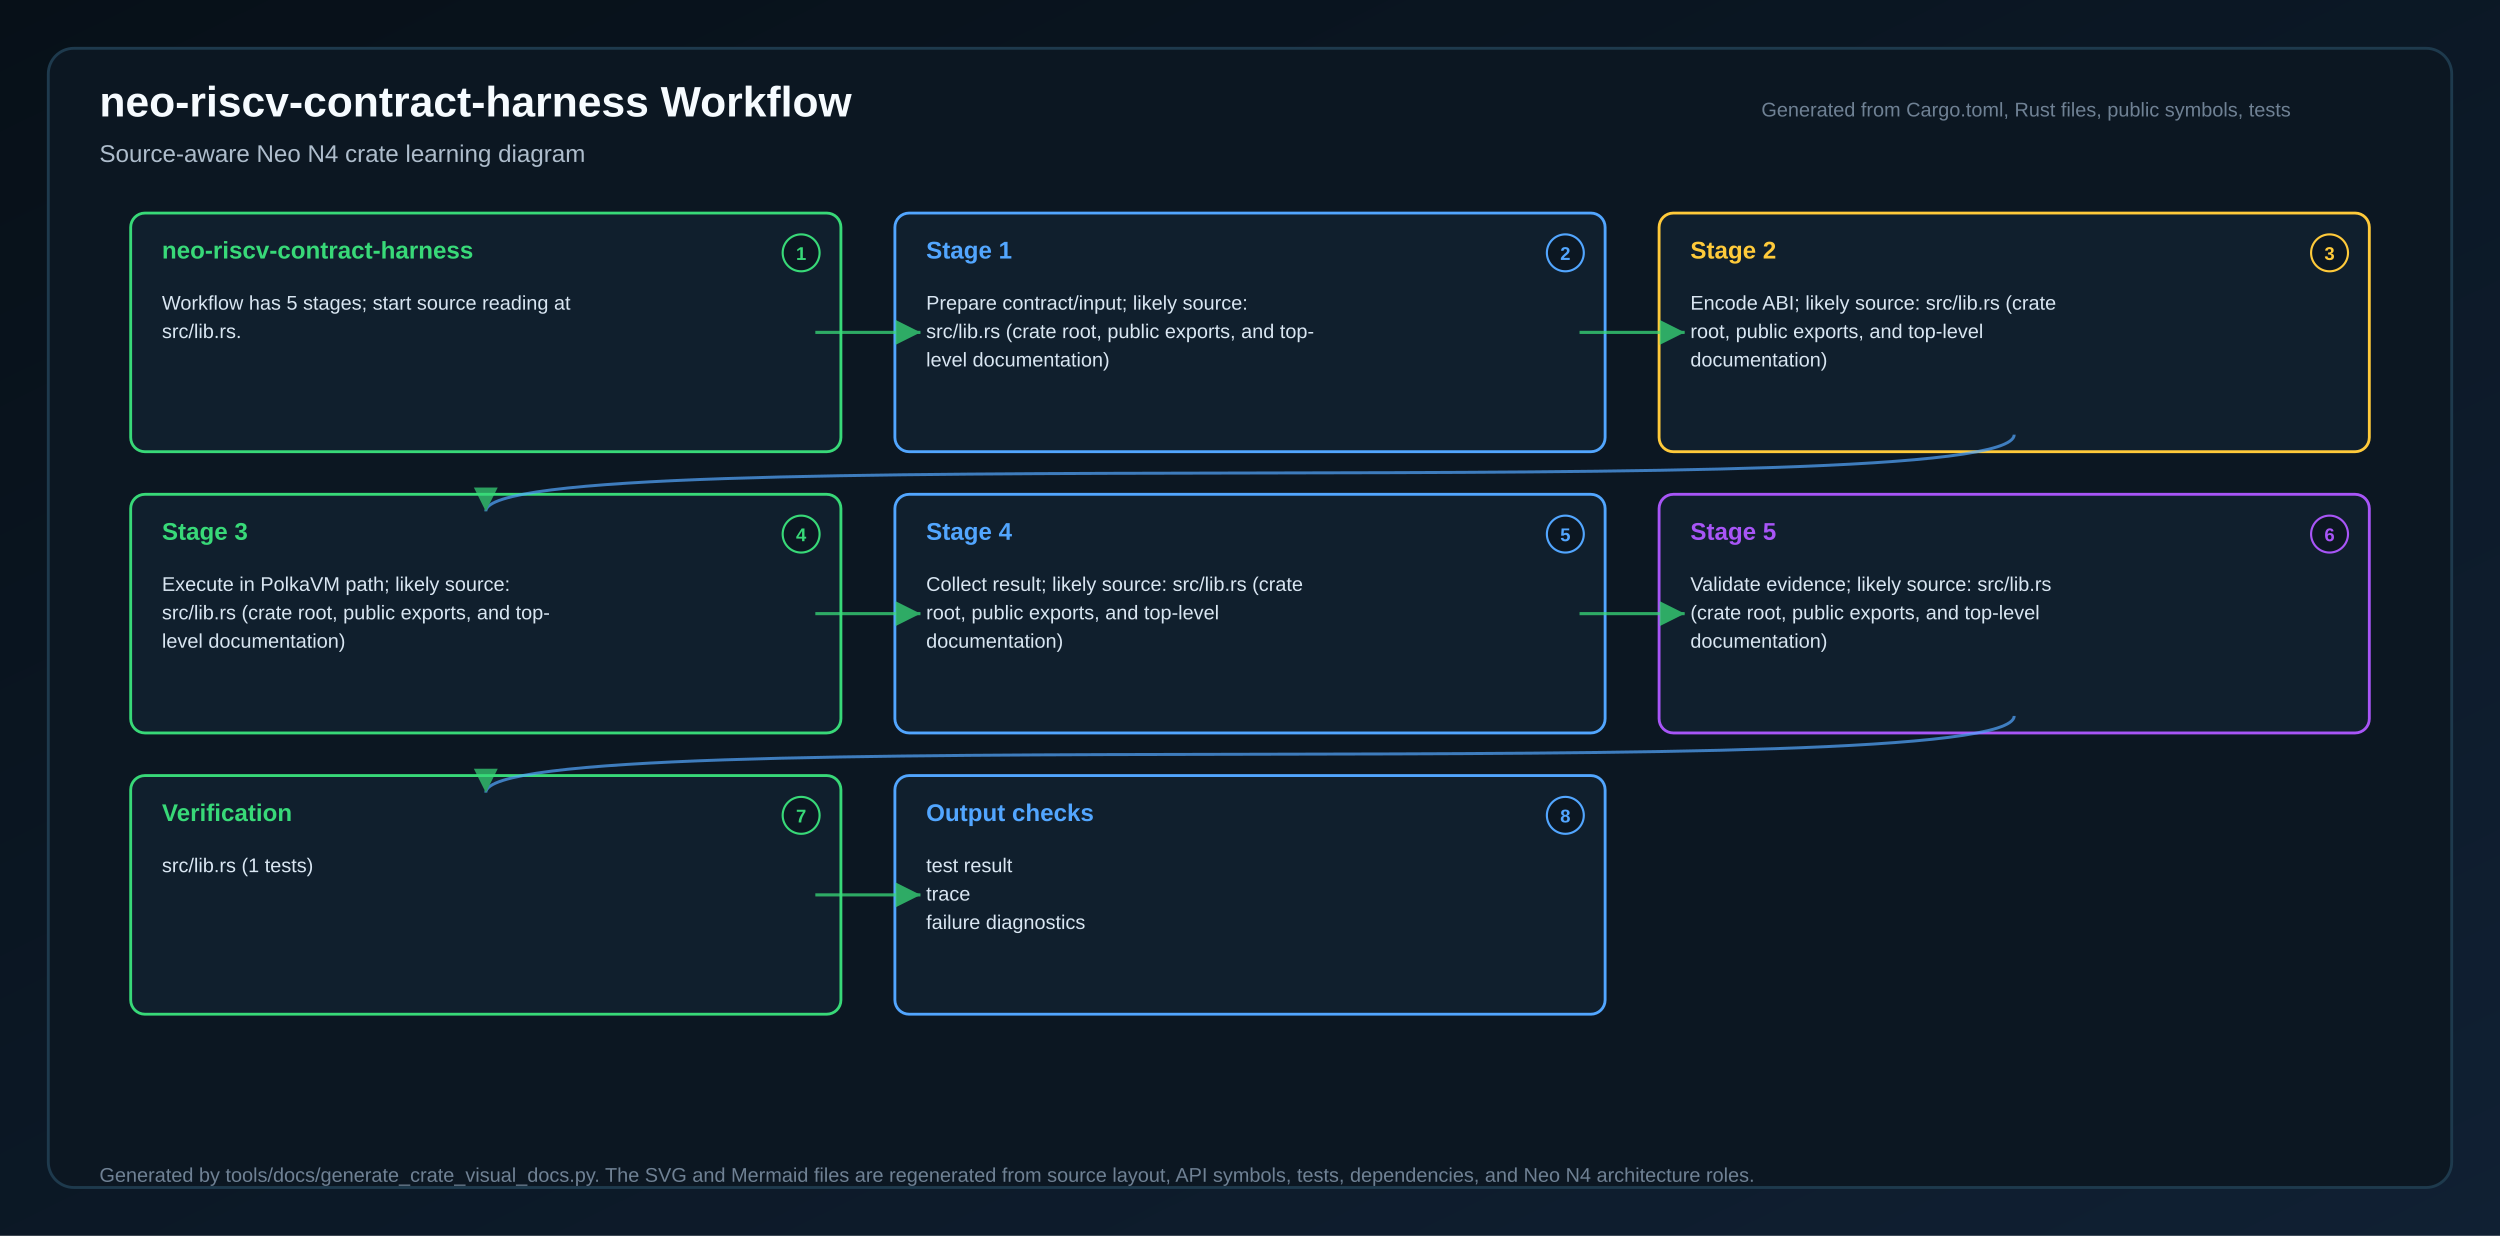
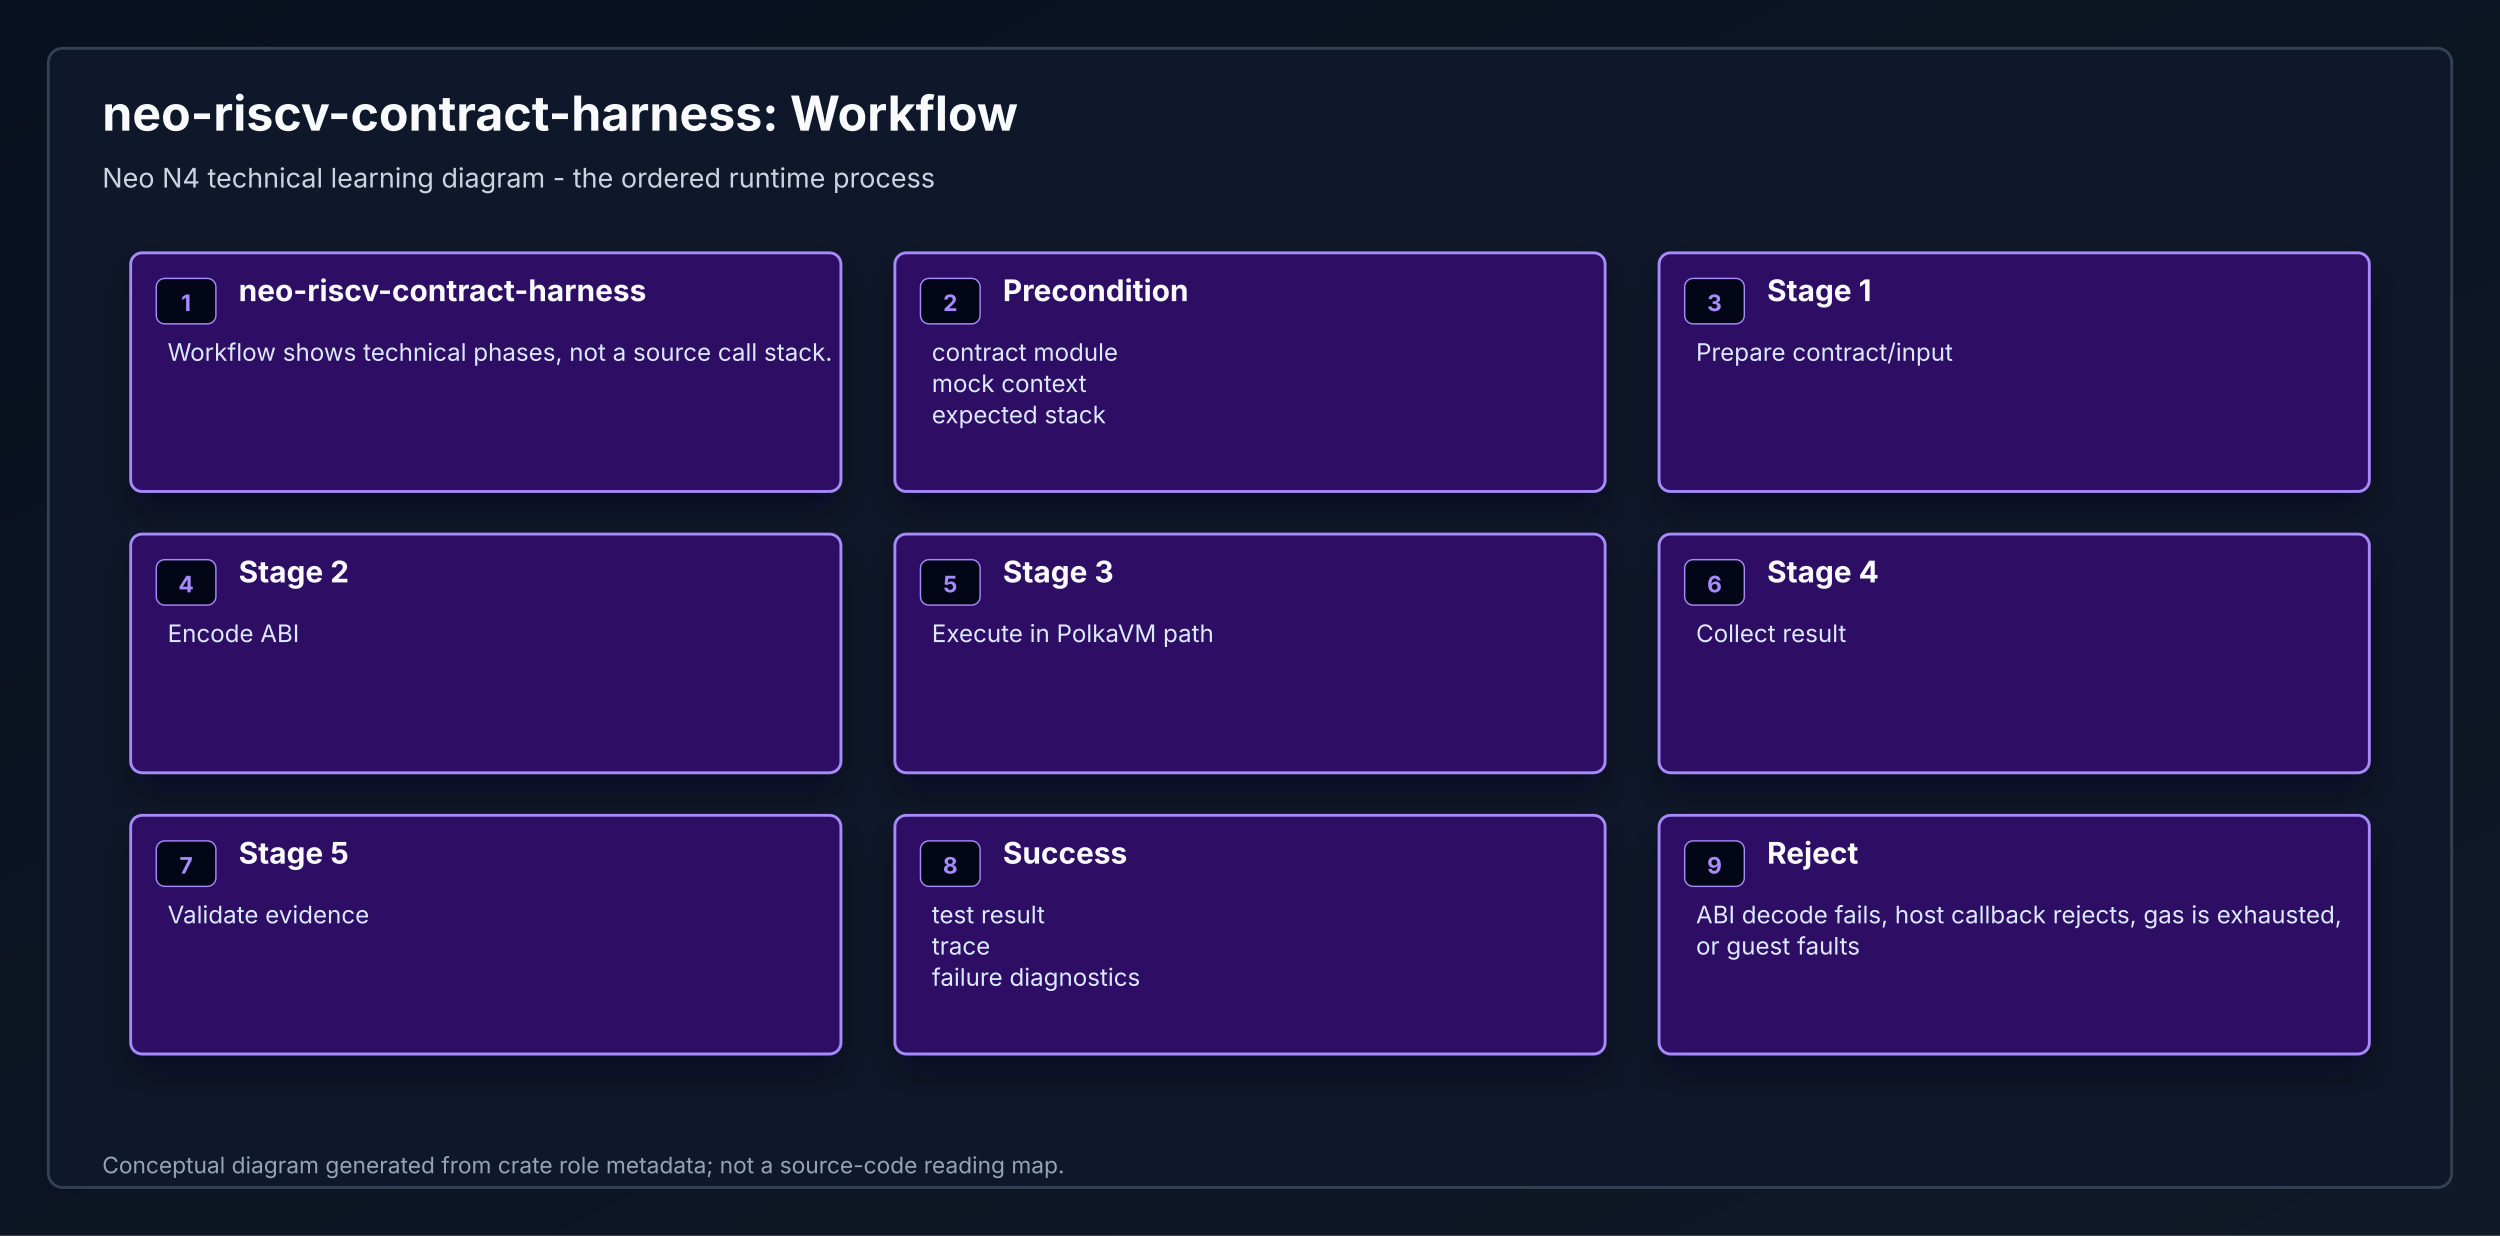
<svg xmlns="http://www.w3.org/2000/svg" width="1760" height="870" viewBox="0 0 1760 870" role="img" aria-label="neo-riscv-contract-harness Workflow">
  <defs>
-     <linearGradient id="bg" x1="0" x2="1" y1="0" y2="1">
-       <stop offset="0" stop-color="#071018" />
-       <stop offset="1" stop-color="#102033" />
+     <linearGradient id="bg" x1="0" y1="0" x2="1" y2="1">
+       <stop offset="0%" stop-color="#08111f" />
+       <stop offset="100%" stop-color="#111827" />
    </linearGradient>
-     <marker id="arrow" markerWidth="12" markerHeight="12" refX="10" refY="6" orient="auto">
-       <path d="M2,2 L10,6 L2,10 Z" fill="#38d978" />
-     </marker>
+     <filter id="shadow" x="-15%" y="-15%" width="130%" height="130%">
+       <feDropShadow dx="0" dy="14" stdDeviation="12" flood-color="#020617" flood-opacity="0.42" />
+     </filter>
  </defs>
-   <rect x="0" y="0" width="1760" height="870" fill="url(#bg)" />
-   <rect x="34" y="34" width="1692" height="802" rx="18" fill="#0c1722" stroke="#1e3a4d" stroke-width="2" />
-   <text x="70" y="82" fill="#f6fbff" font-size="30" font-family="Segoe UI, Arial, sans-serif" font-weight="700">neo-riscv-contract-harness Workflow</text>
-   <text x="70" y="114" fill="#aebdcc" font-size="17" font-family="Segoe UI, Arial, sans-serif">Source-aware Neo N4 crate learning diagram</text>
-   <text x="1240" y="82" fill="#6f8194" font-size="14" font-family="Segoe UI, Arial, sans-serif">Generated from Cargo.toml, Rust files, public symbols, tests</text>
-   <rect x="92" y="150" width="500" height="168" rx="10" fill="#101f2d" stroke="#38d978" stroke-width="2" />
-   <circle cx="564" cy="178" r="13" fill="#0c1722" stroke="#38d978" stroke-width="1.5" />
-   <text x="564" y="183" text-anchor="middle" fill="#38d978" font-size="13" font-family="Segoe UI, Arial, sans-serif" font-weight="700">1</text>
-   <text x="114" y="182" fill="#38d978" font-size="17" font-family="Segoe UI, Arial, sans-serif" font-weight="700">neo-riscv-contract-harness</text>
-   <text x="114" y="218" fill="#d9e6f2" font-size="14" font-family="Segoe UI, Arial, sans-serif">Workflow has 5 stages; start source reading at</text>
-   <text x="114" y="238" fill="#d9e6f2" font-size="14" font-family="Segoe UI, Arial, sans-serif">src/lib.rs.</text>
-   <rect x="630" y="150" width="500" height="168" rx="10" fill="#101f2d" stroke="#52a6ff" stroke-width="2" />
-   <circle cx="1102" cy="178" r="13" fill="#0c1722" stroke="#52a6ff" stroke-width="1.5" />
-   <text x="1102" y="183" text-anchor="middle" fill="#52a6ff" font-size="13" font-family="Segoe UI, Arial, sans-serif" font-weight="700">2</text>
-   <text x="652" y="182" fill="#52a6ff" font-size="17" font-family="Segoe UI, Arial, sans-serif" font-weight="700">Stage 1</text>
-   <text x="652" y="218" fill="#d9e6f2" font-size="14" font-family="Segoe UI, Arial, sans-serif">Prepare contract/input; likely source:</text>
-   <text x="652" y="238" fill="#d9e6f2" font-size="14" font-family="Segoe UI, Arial, sans-serif">src/lib.rs (crate root, public exports, and top-</text>
-   <text x="652" y="258" fill="#d9e6f2" font-size="14" font-family="Segoe UI, Arial, sans-serif">level documentation)</text>
-   <rect x="1168" y="150" width="500" height="168" rx="10" fill="#101f2d" stroke="#ffca3a" stroke-width="2" />
-   <circle cx="1640" cy="178" r="13" fill="#0c1722" stroke="#ffca3a" stroke-width="1.5" />
-   <text x="1640" y="183" text-anchor="middle" fill="#ffca3a" font-size="13" font-family="Segoe UI, Arial, sans-serif" font-weight="700">3</text>
-   <text x="1190" y="182" fill="#ffca3a" font-size="17" font-family="Segoe UI, Arial, sans-serif" font-weight="700">Stage 2</text>
-   <text x="1190" y="218" fill="#d9e6f2" font-size="14" font-family="Segoe UI, Arial, sans-serif">Encode ABI; likely source: src/lib.rs (crate</text>
-   <text x="1190" y="238" fill="#d9e6f2" font-size="14" font-family="Segoe UI, Arial, sans-serif">root, public exports, and top-level</text>
-   <text x="1190" y="258" fill="#d9e6f2" font-size="14" font-family="Segoe UI, Arial, sans-serif">documentation)</text>
-   <rect x="92" y="348" width="500" height="168" rx="10" fill="#101f2d" stroke="#38d978" stroke-width="2" />
-   <circle cx="564" cy="376" r="13" fill="#0c1722" stroke="#38d978" stroke-width="1.5" />
-   <text x="564" y="381" text-anchor="middle" fill="#38d978" font-size="13" font-family="Segoe UI, Arial, sans-serif" font-weight="700">4</text>
-   <text x="114" y="380" fill="#38d978" font-size="17" font-family="Segoe UI, Arial, sans-serif" font-weight="700">Stage 3</text>
-   <text x="114" y="416" fill="#d9e6f2" font-size="14" font-family="Segoe UI, Arial, sans-serif">Execute in PolkaVM path; likely source:</text>
-   <text x="114" y="436" fill="#d9e6f2" font-size="14" font-family="Segoe UI, Arial, sans-serif">src/lib.rs (crate root, public exports, and top-</text>
-   <text x="114" y="456" fill="#d9e6f2" font-size="14" font-family="Segoe UI, Arial, sans-serif">level documentation)</text>
-   <rect x="630" y="348" width="500" height="168" rx="10" fill="#101f2d" stroke="#52a6ff" stroke-width="2" />
-   <circle cx="1102" cy="376" r="13" fill="#0c1722" stroke="#52a6ff" stroke-width="1.5" />
-   <text x="1102" y="381" text-anchor="middle" fill="#52a6ff" font-size="13" font-family="Segoe UI, Arial, sans-serif" font-weight="700">5</text>
-   <text x="652" y="380" fill="#52a6ff" font-size="17" font-family="Segoe UI, Arial, sans-serif" font-weight="700">Stage 4</text>
-   <text x="652" y="416" fill="#d9e6f2" font-size="14" font-family="Segoe UI, Arial, sans-serif">Collect result; likely source: src/lib.rs (crate</text>
-   <text x="652" y="436" fill="#d9e6f2" font-size="14" font-family="Segoe UI, Arial, sans-serif">root, public exports, and top-level</text>
-   <text x="652" y="456" fill="#d9e6f2" font-size="14" font-family="Segoe UI, Arial, sans-serif">documentation)</text>
-   <rect x="1168" y="348" width="500" height="168" rx="10" fill="#101f2d" stroke="#a855f7" stroke-width="2" />
-   <circle cx="1640" cy="376" r="13" fill="#0c1722" stroke="#a855f7" stroke-width="1.5" />
-   <text x="1640" y="381" text-anchor="middle" fill="#a855f7" font-size="13" font-family="Segoe UI, Arial, sans-serif" font-weight="700">6</text>
-   <text x="1190" y="380" fill="#a855f7" font-size="17" font-family="Segoe UI, Arial, sans-serif" font-weight="700">Stage 5</text>
-   <text x="1190" y="416" fill="#d9e6f2" font-size="14" font-family="Segoe UI, Arial, sans-serif">Validate evidence; likely source: src/lib.rs</text>
-   <text x="1190" y="436" fill="#d9e6f2" font-size="14" font-family="Segoe UI, Arial, sans-serif">(crate root, public exports, and top-level</text>
-   <text x="1190" y="456" fill="#d9e6f2" font-size="14" font-family="Segoe UI, Arial, sans-serif">documentation)</text>
-   <rect x="92" y="546" width="500" height="168" rx="10" fill="#101f2d" stroke="#38d978" stroke-width="2" />
-   <circle cx="564" cy="574" r="13" fill="#0c1722" stroke="#38d978" stroke-width="1.5" />
-   <text x="564" y="579" text-anchor="middle" fill="#38d978" font-size="13" font-family="Segoe UI, Arial, sans-serif" font-weight="700">7</text>
-   <text x="114" y="578" fill="#38d978" font-size="17" font-family="Segoe UI, Arial, sans-serif" font-weight="700">Verification</text>
-   <text x="114" y="614" fill="#d9e6f2" font-size="14" font-family="Segoe UI, Arial, sans-serif">src/lib.rs (1 tests)</text>
-   <rect x="630" y="546" width="500" height="168" rx="10" fill="#101f2d" stroke="#52a6ff" stroke-width="2" />
-   <circle cx="1102" cy="574" r="13" fill="#0c1722" stroke="#52a6ff" stroke-width="1.5" />
-   <text x="1102" y="579" text-anchor="middle" fill="#52a6ff" font-size="13" font-family="Segoe UI, Arial, sans-serif" font-weight="700">8</text>
-   <text x="652" y="578" fill="#52a6ff" font-size="17" font-family="Segoe UI, Arial, sans-serif" font-weight="700">Output checks</text>
-   <text x="652" y="614" fill="#d9e6f2" font-size="14" font-family="Segoe UI, Arial, sans-serif">test result</text>
-   <text x="652" y="634" fill="#d9e6f2" font-size="14" font-family="Segoe UI, Arial, sans-serif">trace</text>
-   <text x="652" y="654" fill="#d9e6f2" font-size="14" font-family="Segoe UI, Arial, sans-serif">failure diagnostics</text>
-   <line x1="574" y1="234" x2="648" y2="234" stroke="#38d978" stroke-width="2.2" marker-end="url(#arrow)" opacity="0.75" />
-   <line x1="1112" y1="234" x2="1186" y2="234" stroke="#38d978" stroke-width="2.2" marker-end="url(#arrow)" opacity="0.75" />
-   <line x1="574" y1="432" x2="648" y2="432" stroke="#38d978" stroke-width="2.2" marker-end="url(#arrow)" opacity="0.75" />
-   <line x1="1112" y1="432" x2="1186" y2="432" stroke="#38d978" stroke-width="2.2" marker-end="url(#arrow)" opacity="0.75" />
-   <line x1="574" y1="630" x2="648" y2="630" stroke="#38d978" stroke-width="2.2" marker-end="url(#arrow)" opacity="0.75" />
-   <path d="M1418 306 C1418 358, 342 308, 342 360" stroke="#52a6ff" stroke-width="2.1" fill="none" marker-end="url(#arrow)" opacity="0.7" />
-   <path d="M1418 504 C1418 556, 342 506, 342 558" stroke="#52a6ff" stroke-width="2.1" fill="none" marker-end="url(#arrow)" opacity="0.7" />
-   <text x="70" y="832" fill="#6f8194" font-size="14" font-family="Segoe UI, Arial, sans-serif">Generated by tools/docs/generate_crate_visual_docs.py. The SVG and Mermaid files are regenerated from source layout, API symbols, tests, dependencies, and Neo N4 architecture roles.</text>
+   <rect width="1760" height="100%" fill="url(#bg)" />
+   <rect x="34" y="34" width="1692" height="802" rx="10" fill="#0f172a" stroke="#334155" stroke-width="2" />
+   <text x="72" y="92" fill="#f8fafc" font-family="Inter,Segoe UI,Arial,sans-serif" font-size="34" font-weight="700">neo-riscv-contract-harness: Workflow</text>
+   <text x="72" y="132" fill="#cbd5e1" font-family="Inter,Segoe UI,Arial,sans-serif" font-size="19">Neo N4 technical learning diagram - the ordered runtime process</text>
+   <rect x="92" y="178" width="500" height="168" rx="8" fill="#2e1065" stroke="#a78bfa" stroke-width="2" filter="url(#shadow)" />
+   <rect x="110" y="196" width="42" height="32" rx="6" fill="#020617" stroke="#a78bfa" stroke-width="1" />
+   <text x="131" y="219" text-anchor="middle" fill="#a78bfa" font-family="Inter,Segoe UI,Arial,sans-serif" font-size="16" font-weight="700">1</text>
+   <text x="168" y="212" fill="#f8fafc" font-family="Inter,Segoe UI,Arial,sans-serif" font-size="21" font-weight="700">neo-riscv-contract-harness</text>
+   <text x="118" y="254" fill="#dbeafe" font-family="Inter,Segoe UI,Arial,sans-serif" font-size="17">Workflow shows technical phases, not a source call stack.</text>
+   <rect x="630" y="178" width="500" height="168" rx="8" fill="#2e1065" stroke="#a78bfa" stroke-width="2" filter="url(#shadow)" />
+   <rect x="648" y="196" width="42" height="32" rx="6" fill="#020617" stroke="#a78bfa" stroke-width="1" />
+   <text x="669" y="219" text-anchor="middle" fill="#a78bfa" font-family="Inter,Segoe UI,Arial,sans-serif" font-size="16" font-weight="700">2</text>
+   <text x="706" y="212" fill="#f8fafc" font-family="Inter,Segoe UI,Arial,sans-serif" font-size="21" font-weight="700">Precondition</text>
+   <text x="656" y="254" fill="#dbeafe" font-family="Inter,Segoe UI,Arial,sans-serif" font-size="17">contract module</text>
+   <text x="656" y="276" fill="#dbeafe" font-family="Inter,Segoe UI,Arial,sans-serif" font-size="17">mock context</text>
+   <text x="656" y="298" fill="#dbeafe" font-family="Inter,Segoe UI,Arial,sans-serif" font-size="17">expected stack</text>
+   <rect x="1168" y="178" width="500" height="168" rx="8" fill="#2e1065" stroke="#a78bfa" stroke-width="2" filter="url(#shadow)" />
+   <rect x="1186" y="196" width="42" height="32" rx="6" fill="#020617" stroke="#a78bfa" stroke-width="1" />
+   <text x="1207" y="219" text-anchor="middle" fill="#a78bfa" font-family="Inter,Segoe UI,Arial,sans-serif" font-size="16" font-weight="700">3</text>
+   <text x="1244" y="212" fill="#f8fafc" font-family="Inter,Segoe UI,Arial,sans-serif" font-size="21" font-weight="700">Stage 1</text>
+   <text x="1194" y="254" fill="#dbeafe" font-family="Inter,Segoe UI,Arial,sans-serif" font-size="17">Prepare contract/input</text>
+   <rect x="92" y="376" width="500" height="168" rx="8" fill="#2e1065" stroke="#a78bfa" stroke-width="2" filter="url(#shadow)" />
+   <rect x="110" y="394" width="42" height="32" rx="6" fill="#020617" stroke="#a78bfa" stroke-width="1" />
+   <text x="131" y="417" text-anchor="middle" fill="#a78bfa" font-family="Inter,Segoe UI,Arial,sans-serif" font-size="16" font-weight="700">4</text>
+   <text x="168" y="410" fill="#f8fafc" font-family="Inter,Segoe UI,Arial,sans-serif" font-size="21" font-weight="700">Stage 2</text>
+   <text x="118" y="452" fill="#dbeafe" font-family="Inter,Segoe UI,Arial,sans-serif" font-size="17">Encode ABI</text>
+   <rect x="630" y="376" width="500" height="168" rx="8" fill="#2e1065" stroke="#a78bfa" stroke-width="2" filter="url(#shadow)" />
+   <rect x="648" y="394" width="42" height="32" rx="6" fill="#020617" stroke="#a78bfa" stroke-width="1" />
+   <text x="669" y="417" text-anchor="middle" fill="#a78bfa" font-family="Inter,Segoe UI,Arial,sans-serif" font-size="16" font-weight="700">5</text>
+   <text x="706" y="410" fill="#f8fafc" font-family="Inter,Segoe UI,Arial,sans-serif" font-size="21" font-weight="700">Stage 3</text>
+   <text x="656" y="452" fill="#dbeafe" font-family="Inter,Segoe UI,Arial,sans-serif" font-size="17">Execute in PolkaVM path</text>
+   <rect x="1168" y="376" width="500" height="168" rx="8" fill="#2e1065" stroke="#a78bfa" stroke-width="2" filter="url(#shadow)" />
+   <rect x="1186" y="394" width="42" height="32" rx="6" fill="#020617" stroke="#a78bfa" stroke-width="1" />
+   <text x="1207" y="417" text-anchor="middle" fill="#a78bfa" font-family="Inter,Segoe UI,Arial,sans-serif" font-size="16" font-weight="700">6</text>
+   <text x="1244" y="410" fill="#f8fafc" font-family="Inter,Segoe UI,Arial,sans-serif" font-size="21" font-weight="700">Stage 4</text>
+   <text x="1194" y="452" fill="#dbeafe" font-family="Inter,Segoe UI,Arial,sans-serif" font-size="17">Collect result</text>
+   <rect x="92" y="574" width="500" height="168" rx="8" fill="#2e1065" stroke="#a78bfa" stroke-width="2" filter="url(#shadow)" />
+   <rect x="110" y="592" width="42" height="32" rx="6" fill="#020617" stroke="#a78bfa" stroke-width="1" />
+   <text x="131" y="615" text-anchor="middle" fill="#a78bfa" font-family="Inter,Segoe UI,Arial,sans-serif" font-size="16" font-weight="700">7</text>
+   <text x="168" y="608" fill="#f8fafc" font-family="Inter,Segoe UI,Arial,sans-serif" font-size="21" font-weight="700">Stage 5</text>
+   <text x="118" y="650" fill="#dbeafe" font-family="Inter,Segoe UI,Arial,sans-serif" font-size="17">Validate evidence</text>
+   <rect x="630" y="574" width="500" height="168" rx="8" fill="#2e1065" stroke="#a78bfa" stroke-width="2" filter="url(#shadow)" />
+   <rect x="648" y="592" width="42" height="32" rx="6" fill="#020617" stroke="#a78bfa" stroke-width="1" />
+   <text x="669" y="615" text-anchor="middle" fill="#a78bfa" font-family="Inter,Segoe UI,Arial,sans-serif" font-size="16" font-weight="700">8</text>
+   <text x="706" y="608" fill="#f8fafc" font-family="Inter,Segoe UI,Arial,sans-serif" font-size="21" font-weight="700">Success</text>
+   <text x="656" y="650" fill="#dbeafe" font-family="Inter,Segoe UI,Arial,sans-serif" font-size="17">test result</text>
+   <text x="656" y="672" fill="#dbeafe" font-family="Inter,Segoe UI,Arial,sans-serif" font-size="17">trace</text>
+   <text x="656" y="694" fill="#dbeafe" font-family="Inter,Segoe UI,Arial,sans-serif" font-size="17">failure diagnostics</text>
+   <rect x="1168" y="574" width="500" height="168" rx="8" fill="#2e1065" stroke="#a78bfa" stroke-width="2" filter="url(#shadow)" />
+   <rect x="1186" y="592" width="42" height="32" rx="6" fill="#020617" stroke="#a78bfa" stroke-width="1" />
+   <text x="1207" y="615" text-anchor="middle" fill="#a78bfa" font-family="Inter,Segoe UI,Arial,sans-serif" font-size="16" font-weight="700">9</text>
+   <text x="1244" y="608" fill="#f8fafc" font-family="Inter,Segoe UI,Arial,sans-serif" font-size="21" font-weight="700">Reject</text>
+   <text x="1194" y="650" fill="#dbeafe" font-family="Inter,Segoe UI,Arial,sans-serif" font-size="17">ABI decode fails, host callback rejects, gas is exhausted,</text>
+   <text x="1194" y="672" fill="#dbeafe" font-family="Inter,Segoe UI,Arial,sans-serif" font-size="17">or guest faults</text>
+   <text x="72" y="826" fill="#94a3b8" font-family="Inter,Segoe UI,Arial,sans-serif" font-size="16">Conceptual diagram generated from crate role metadata; not a source-code reading map.</text>
</svg>
